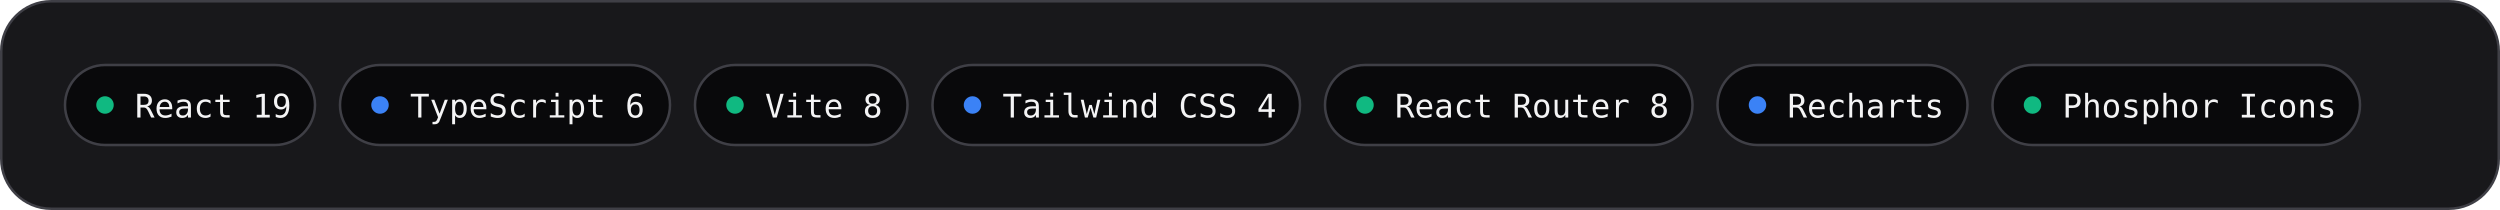
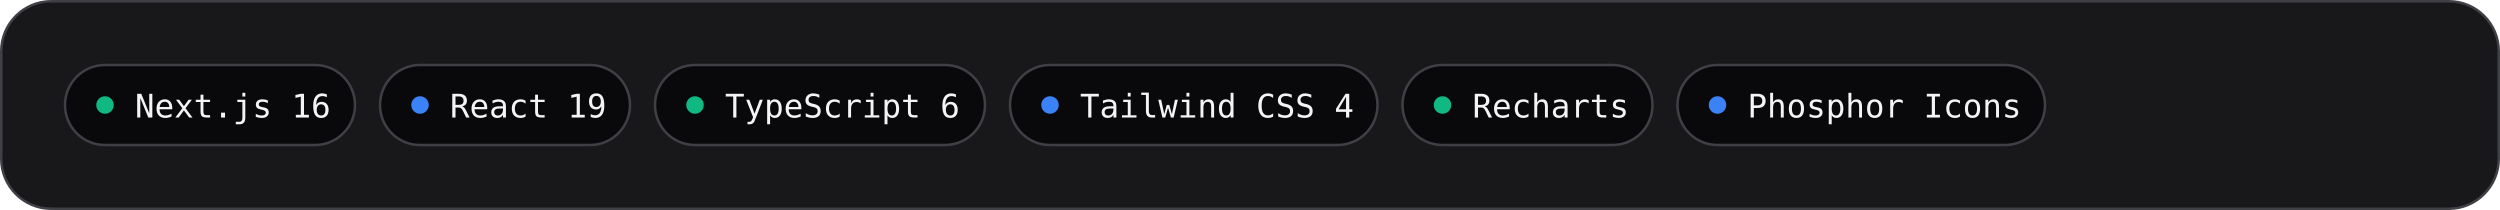
- <svg xmlns="http://www.w3.org/2000/svg" width="1000" height="84" viewBox="0 0 1000 84" role="img" aria-label="Stack: React 19, TypeScript 6, Vite 8, Tailwind CSS 4, React Router 8, Recharts, Phosphor Icons">
+ <svg xmlns="http://www.w3.org/2000/svg" width="1000" height="84" viewBox="0 0 1000 84" role="img" aria-label="Stack: Next.js 16, React 19, TypeScript 6, Tailwind CSS 4, Recharts, Phosphor Icons">
  <defs>
    <linearGradient id="g" x1="0" y1="0" x2="1" y2="0">
      <stop offset="0" stop-color="#10b981" />
      <stop offset="1" stop-color="#3b82f6" />
    </linearGradient>
  </defs>
  <rect x="0.5" y="0.5" width="999" height="83" rx="20" fill="#18181b" stroke="#3f3f46" />
-   <rect x="26" y="26" width="100" height="32" rx="16" fill="#09090b" stroke="#3f3f46" />
+   <rect x="26" y="26" width="116" height="32" rx="16" fill="#09090b" stroke="#3f3f46" />
  <circle cx="42" cy="42" r="3.5" fill="#10b981" />
-   <text x="54" y="47" font-family="ui-monospace,'SFMono-Regular',Menlo,Consolas,monospace" font-size="13" fill="#f4f4f5">React 19</text>
-   <rect x="136" y="26" width="132" height="32" rx="16" fill="#09090b" stroke="#3f3f46" />
-   <circle cx="152" cy="42" r="3.5" fill="#3b82f6" />
-   <text x="164" y="47" font-family="ui-monospace,'SFMono-Regular',Menlo,Consolas,monospace" font-size="13" fill="#f4f4f5">TypeScript 6</text>
-   <rect x="278" y="26" width="85" height="32" rx="16" fill="#09090b" stroke="#3f3f46" />
-   <circle cx="294" cy="42" r="3.5" fill="#10b981" />
-   <text x="306" y="47" font-family="ui-monospace,'SFMono-Regular',Menlo,Consolas,monospace" font-size="13" fill="#f4f4f5">Vite 8</text>
-   <rect x="373" y="26" width="147" height="32" rx="16" fill="#09090b" stroke="#3f3f46" />
-   <circle cx="389" cy="42" r="3.5" fill="#3b82f6" />
-   <text x="401" y="47" font-family="ui-monospace,'SFMono-Regular',Menlo,Consolas,monospace" font-size="13" fill="#f4f4f5">Tailwind CSS 4</text>
-   <rect x="530" y="26" width="147" height="32" rx="16" fill="#09090b" stroke="#3f3f46" />
-   <circle cx="546" cy="42" r="3.5" fill="#10b981" />
-   <text x="558" y="47" font-family="ui-monospace,'SFMono-Regular',Menlo,Consolas,monospace" font-size="13" fill="#f4f4f5">React Router 8</text>
-   <rect x="687" y="26" width="100" height="32" rx="16" fill="#09090b" stroke="#3f3f46" />
-   <circle cx="703" cy="42" r="3.5" fill="#3b82f6" />
-   <text x="715" y="47" font-family="ui-monospace,'SFMono-Regular',Menlo,Consolas,monospace" font-size="13" fill="#f4f4f5">Recharts</text>
-   <rect x="797" y="26" width="147" height="32" rx="16" fill="#09090b" stroke="#3f3f46" />
-   <circle cx="813" cy="42" r="3.5" fill="#10b981" />
-   <text x="825" y="47" font-family="ui-monospace,'SFMono-Regular',Menlo,Consolas,monospace" font-size="13" fill="#f4f4f5">Phosphor Icons</text>
+   <text x="54" y="47" font-family="ui-monospace,'SFMono-Regular',Menlo,Consolas,monospace" font-size="13" fill="#f4f4f5">Next.js 16</text>
+   <rect x="152" y="26" width="100" height="32" rx="16" fill="#09090b" stroke="#3f3f46" />
+   <circle cx="168" cy="42" r="3.5" fill="#3b82f6" />
+   <text x="180" y="47" font-family="ui-monospace,'SFMono-Regular',Menlo,Consolas,monospace" font-size="13" fill="#f4f4f5">React 19</text>
+   <rect x="262" y="26" width="132" height="32" rx="16" fill="#09090b" stroke="#3f3f46" />
+   <circle cx="278" cy="42" r="3.5" fill="#10b981" />
+   <text x="290" y="47" font-family="ui-monospace,'SFMono-Regular',Menlo,Consolas,monospace" font-size="13" fill="#f4f4f5">TypeScript 6</text>
+   <rect x="404" y="26" width="147" height="32" rx="16" fill="#09090b" stroke="#3f3f46" />
+   <circle cx="420" cy="42" r="3.5" fill="#3b82f6" />
+   <text x="432" y="47" font-family="ui-monospace,'SFMono-Regular',Menlo,Consolas,monospace" font-size="13" fill="#f4f4f5">Tailwind CSS 4</text>
+   <rect x="561" y="26" width="100" height="32" rx="16" fill="#09090b" stroke="#3f3f46" />
+   <circle cx="577" cy="42" r="3.5" fill="#10b981" />
+   <text x="589" y="47" font-family="ui-monospace,'SFMono-Regular',Menlo,Consolas,monospace" font-size="13" fill="#f4f4f5">Recharts</text>
+   <rect x="671" y="26" width="147" height="32" rx="16" fill="#09090b" stroke="#3f3f46" />
+   <circle cx="687" cy="42" r="3.5" fill="#3b82f6" />
+   <text x="699" y="47" font-family="ui-monospace,'SFMono-Regular',Menlo,Consolas,monospace" font-size="13" fill="#f4f4f5">Phosphor Icons</text>
</svg>
